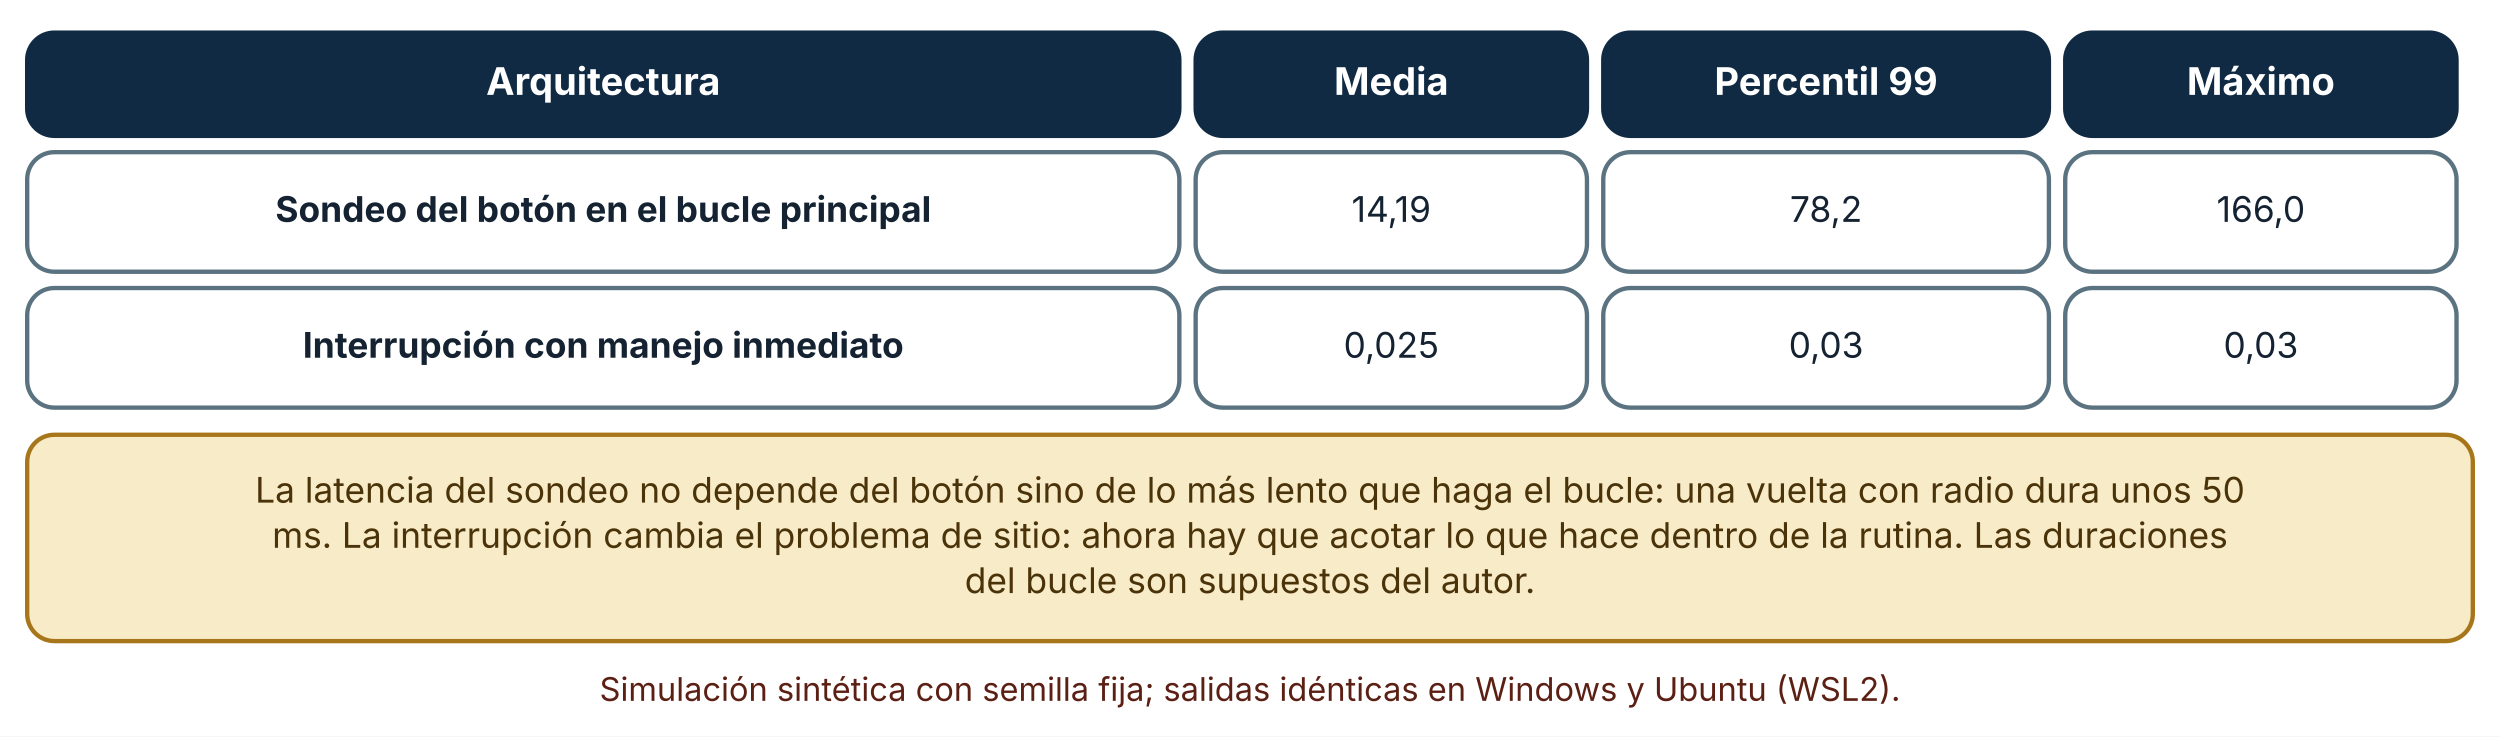
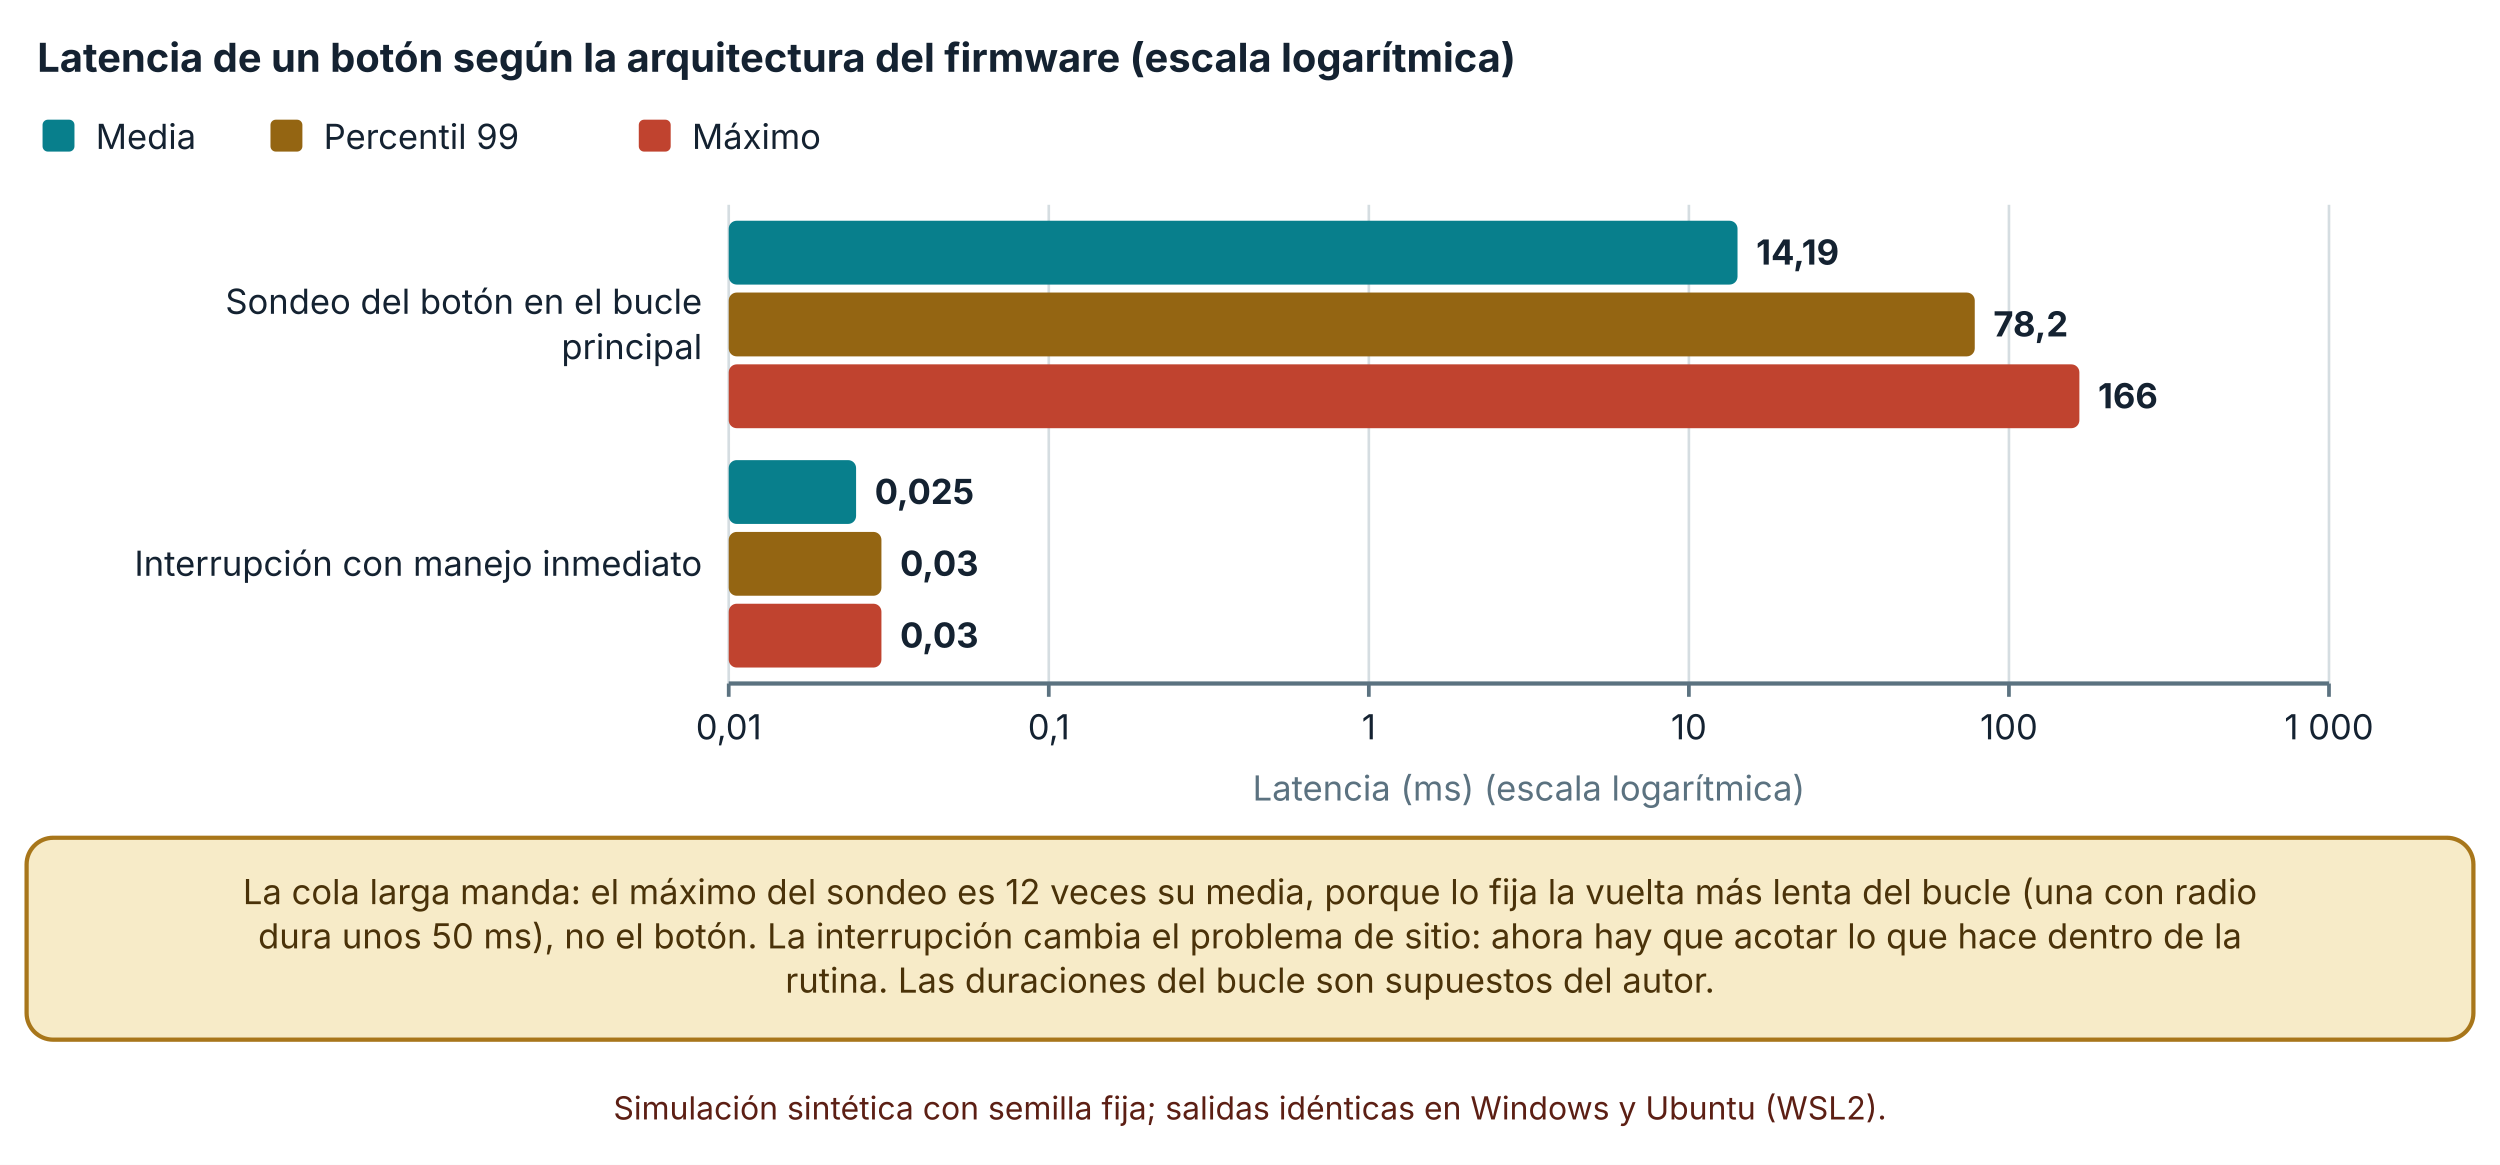
- <svg xmlns="http://www.w3.org/2000/svg" viewBox="0 0 920 271" width="920" height="271" role="img" aria-labelledby="t d" font-family="Inter, 'Segoe UI', system-ui, -apple-system, sans-serif">
+ <svg xmlns="http://www.w3.org/2000/svg" viewBox="0 0 940 438" width="940" height="438" role="img" aria-labelledby="t d" font-family="Inter, 'Segoe UI', system-ui, -apple-system, sans-serif">
  <defs>
    <marker id="arrow" viewBox="0 0 10 10" refX="9" refY="5" markerWidth="8" markerHeight="8" orient="auto-start-reverse">
      <path d="M0,0 L10,5 L0,10 z" fill="#32505f" />
    </marker>
    <marker id="arrow-coral" viewBox="0 0 10 10" refX="9" refY="5" markerWidth="8" markerHeight="8" orient="auto-start-reverse">
      <path d="M0,0 L10,5 L0,10 z" fill="#c0432f" />
    </marker>
  </defs>
-   <rect width="920" height="271" fill="#ffffff" />
-   <rect x="10" y="12" width="424" height="38" rx="10" fill="#102a43" stroke="#102a43" stroke-width="1.6" />
-   <text x="222" y="34.92" font-size="14" text-anchor="middle" font-weight="700" fill="#ffffff">
-     <tspan x="222" dy="0">Arquitectura</tspan>
+   <rect width="940" height="438" fill="#ffffff" />
+   <text x="14" y="27" font-size="15" text-anchor="start" font-weight="700" fill="#142231">
+     <tspan x="14" dy="0">Latencia de un botón según la arquitectura del firmware (escala logarítmica)</tspan>
  </text>
-   <rect x="440" y="12" width="144" height="38" rx="10" fill="#102a43" stroke="#102a43" stroke-width="1.6" />
-   <text x="512" y="34.92" font-size="14" text-anchor="middle" font-weight="700" fill="#ffffff">
-     <tspan x="512" dy="0">Media</tspan>
+   <rect x="16" y="45" width="12" height="12" rx="2" fill="#087f8c" />
+   <text x="36" y="56" font-size="13" text-anchor="start" font-weight="400" fill="#142231">
+     <tspan x="36" dy="0">Media</tspan>
  </text>
-   <rect x="590" y="12" width="164" height="38" rx="10" fill="#102a43" stroke="#102a43" stroke-width="1.6" />
-   <text x="672" y="34.92" font-size="14" text-anchor="middle" font-weight="700" fill="#ffffff">
-     <tspan x="672" dy="0">Percentil 99</tspan>
+   <rect x="101.7" y="45" width="12" height="12" rx="2" fill="#946512" />
+   <text x="121.7" y="56" font-size="13" text-anchor="start" font-weight="400" fill="#142231">
+     <tspan x="121.7" dy="0">Percentil 99</tspan>
  </text>
-   <rect x="760" y="12" width="144" height="38" rx="10" fill="#102a43" stroke="#102a43" stroke-width="1.6" />
-   <text x="832" y="34.92" font-size="14" text-anchor="middle" font-weight="700" fill="#ffffff">
-     <tspan x="832" dy="0">Máximo</tspan>
+   <rect x="240.18" y="45" width="12" height="12" rx="2" fill="#c0432f" />
+   <text x="260.18" y="56" font-size="13" text-anchor="start" font-weight="400" fill="#142231">
+     <tspan x="260.18" dy="0">Máximo</tspan>
  </text>
-   <rect x="10" y="56" width="424" height="44" rx="10" fill="#ffffff" stroke="#5b7280" stroke-width="1.6" />
-   <text x="222" y="81.64" font-size="13" text-anchor="middle" font-weight="700" fill="#142231">
-     <tspan x="222" dy="0">Sondeo del botón en el bucle principal</tspan>
+   <line x1="274" y1="77" x2="274" y2="257" stroke="#d5dde1" stroke-width="1" />
+   <line x1="274" y1="257" x2="274" y2="262" stroke="#5b7280" stroke-width="1.4" />
+   <text x="274" y="278" font-size="13" text-anchor="middle" font-weight="400" fill="#142231">
+     <tspan x="274" dy="0">0,01</tspan>
  </text>
-   <rect x="440" y="56" width="144" height="44" rx="10" fill="#ffffff" stroke="#5b7280" stroke-width="1.6" />
-   <text x="512" y="81.64" font-size="13" text-anchor="middle" font-weight="400" fill="#142231">
-     <tspan x="512" dy="0">14,19</tspan>
+   <line x1="394.34" y1="77" x2="394.34" y2="257" stroke="#d5dde1" stroke-width="1" />
+   <line x1="394.34" y1="257" x2="394.34" y2="262" stroke="#5b7280" stroke-width="1.4" />
+   <text x="394.34" y="278" font-size="13" text-anchor="middle" font-weight="400" fill="#142231">
+     <tspan x="394.34" dy="0">0,1</tspan>
  </text>
-   <rect x="590" y="56" width="164" height="44" rx="10" fill="#ffffff" stroke="#5b7280" stroke-width="1.6" />
-   <text x="672" y="81.64" font-size="13" text-anchor="middle" font-weight="400" fill="#142231">
-     <tspan x="672" dy="0">78,2</tspan>
+   <line x1="514.68" y1="77" x2="514.68" y2="257" stroke="#d5dde1" stroke-width="1" />
+   <line x1="514.68" y1="257" x2="514.68" y2="262" stroke="#5b7280" stroke-width="1.4" />
+   <text x="514.68" y="278" font-size="13" text-anchor="middle" font-weight="400" fill="#142231">
+     <tspan x="514.68" dy="0">1</tspan>
  </text>
-   <rect x="760" y="56" width="144" height="44" rx="10" fill="#ffffff" stroke="#5b7280" stroke-width="1.6" />
-   <text x="832" y="81.64" font-size="13" text-anchor="middle" font-weight="400" fill="#142231">
-     <tspan x="832" dy="0">166,0</tspan>
+   <line x1="635.02" y1="77" x2="635.02" y2="257" stroke="#d5dde1" stroke-width="1" />
+   <line x1="635.02" y1="257" x2="635.02" y2="262" stroke="#5b7280" stroke-width="1.4" />
+   <text x="635.02" y="278" font-size="13" text-anchor="middle" font-weight="400" fill="#142231">
+     <tspan x="635.02" dy="0">10</tspan>
  </text>
-   <rect x="10" y="106" width="424" height="44" rx="10" fill="#ffffff" stroke="#5b7280" stroke-width="1.6" />
-   <text x="222" y="131.64" font-size="13" text-anchor="middle" font-weight="700" fill="#142231">
-     <tspan x="222" dy="0">Interrupción con manejo inmediato</tspan>
+   <line x1="755.36" y1="77" x2="755.36" y2="257" stroke="#d5dde1" stroke-width="1" />
+   <line x1="755.36" y1="257" x2="755.36" y2="262" stroke="#5b7280" stroke-width="1.4" />
+   <text x="755.36" y="278" font-size="13" text-anchor="middle" font-weight="400" fill="#142231">
+     <tspan x="755.36" dy="0">100</tspan>
  </text>
-   <rect x="440" y="106" width="144" height="44" rx="10" fill="#ffffff" stroke="#5b7280" stroke-width="1.6" />
-   <text x="512" y="131.64" font-size="13" text-anchor="middle" font-weight="400" fill="#142231">
-     <tspan x="512" dy="0">0,025</tspan>
+   <line x1="875.7" y1="77" x2="875.7" y2="257" stroke="#d5dde1" stroke-width="1" />
+   <line x1="875.7" y1="257" x2="875.7" y2="262" stroke="#5b7280" stroke-width="1.4" />
+   <text x="875.7" y="278" font-size="13" text-anchor="middle" font-weight="400" fill="#142231">
+     <tspan x="875.7" dy="0">1 000</tspan>
  </text>
-   <rect x="590" y="106" width="164" height="44" rx="10" fill="#ffffff" stroke="#5b7280" stroke-width="1.6" />
-   <text x="672" y="131.64" font-size="13" text-anchor="middle" font-weight="400" fill="#142231">
-     <tspan x="672" dy="0">0,03</tspan>
+   <line x1="274" y1="257" x2="875.7" y2="257" stroke="#5b7280" stroke-width="1.6" />
+   <text x="264" y="118" font-size="13" text-anchor="end" font-weight="400" fill="#142231">
+     <tspan x="264" dy="0">Sondeo del botón en el bucle</tspan>
  </text>
-   <rect x="760" y="106" width="144" height="44" rx="10" fill="#ffffff" stroke="#5b7280" stroke-width="1.6" />
-   <text x="832" y="131.64" font-size="13" text-anchor="middle" font-weight="400" fill="#142231">
-     <tspan x="832" dy="0">0,03</tspan>
+   <text x="264" y="135" font-size="13" text-anchor="end" font-weight="400" fill="#142231">
+     <tspan x="264" dy="0">principal</tspan>
  </text>
-   <rect x="10" y="160" width="900" height="75.92" rx="10" fill="#f7ebc8" stroke="#a8761a" stroke-width="1.6" />
-   <text x="460" y="184.96" font-size="13" text-anchor="middle" font-weight="400" fill="#4a3209">
-     <tspan x="460" dy="0">La latencia del sondeo no depende del botón sino de lo más lento que haga el bucle: una vuelta con radio dura unos 50</tspan>
+   <text x="264" y="216.5" font-size="13" text-anchor="end" font-weight="400" fill="#142231">
+     <tspan x="264" dy="0">Interrupción con manejo inmediato</tspan>
  </text>
-   <text x="460" y="201.6" font-size="13" text-anchor="middle" font-weight="400" fill="#4a3209">
-     <tspan x="460" dy="0">ms. La interrupción cambia el problema de sitio: ahora hay que acotar lo que hace dentro de la rutina. Las duraciones</tspan>
+   <rect x="274" y="83" width="379.31" height="24" rx="3" fill="#087f8c" />
+   <text x="660.31" y="99.5" font-size="13" text-anchor="start" font-weight="700" fill="#142231">
+     <tspan x="660.31" dy="0">14,19</tspan>
  </text>
-   <text x="460" y="218.24" font-size="13" text-anchor="middle" font-weight="400" fill="#4a3209">
-     <tspan x="460" dy="0">del bucle son supuestos del autor.</tspan>
+   <rect x="274" y="110" width="468.509" height="24" rx="3" fill="#946512" />
+   <text x="749.509" y="126.5" font-size="13" text-anchor="start" font-weight="700" fill="#142231">
+     <tspan x="749.509" dy="0">78,2</tspan>
  </text>
-   <text x="460" y="257.92" font-size="12" text-anchor="middle" font-weight="400" fill="#5c1f14">
-     <tspan x="460" dy="0">Simulación sintética con semilla fija; salidas idénticas en Windows y Ubuntu (WSL2).</tspan>
+   <rect x="274" y="137" width="507.848" height="24" rx="3" fill="#c0432f" />
+   <text x="788.848" y="153.5" font-size="13" text-anchor="start" font-weight="700" fill="#142231">
+     <tspan x="788.848" dy="0">166</tspan>
+   </text>
+   <rect x="274" y="173" width="47.888" height="24" rx="3" fill="#087f8c" />
+   <text x="328.888" y="189.5" font-size="13" text-anchor="start" font-weight="700" fill="#142231">
+     <tspan x="328.888" dy="0">0,025</tspan>
+   </text>
+   <rect x="274" y="200" width="57.417" height="24" rx="3" fill="#946512" />
+   <text x="338.417" y="216.5" font-size="13" text-anchor="start" font-weight="700" fill="#142231">
+     <tspan x="338.417" dy="0">0,03</tspan>
+   </text>
+   <rect x="274" y="227" width="57.417" height="24" rx="3" fill="#c0432f" />
+   <text x="338.417" y="243.5" font-size="13" text-anchor="start" font-weight="700" fill="#142231">
+     <tspan x="338.417" dy="0">0,03</tspan>
+   </text>
+   <text x="574.85" y="301" font-size="13" text-anchor="middle" font-weight="400" fill="#5b7280">
+     <tspan x="574.85" dy="0">Latencia (ms) (escala logarítmica)</tspan>
+   </text>
+   <rect x="10" y="315" width="920" height="75.92" rx="10" fill="#f7ebc8" stroke="#a8761a" stroke-width="1.6" />
+   <text x="470" y="339.96" font-size="13" text-anchor="middle" font-weight="400" fill="#4a3209">
+     <tspan x="470" dy="0">La cola larga manda: el máximo del sondeo es 12 veces su media, porque lo fija la vuelta más lenta del bucle (una con radio</tspan>
+   </text>
+   <text x="470" y="356.6" font-size="13" text-anchor="middle" font-weight="400" fill="#4a3209">
+     <tspan x="470" dy="0">dura unos 50 ms), no el botón. La interrupción cambia el problema de sitio: ahora hay que acotar lo que hace dentro de la</tspan>
+   </text>
+   <text x="470" y="373.24" font-size="13" text-anchor="middle" font-weight="400" fill="#4a3209">
+     <tspan x="470" dy="0">rutina. Las duraciones del bucle son supuestos del autor.</tspan>
+   </text>
+   <text x="470" y="420.92" font-size="12" text-anchor="middle" font-weight="400" fill="#5c1f14">
+     <tspan x="470" dy="0">Simulación sintética con semilla fija; salidas idénticas en Windows y Ubuntu (WSL2).</tspan>
  </text>
</svg>
